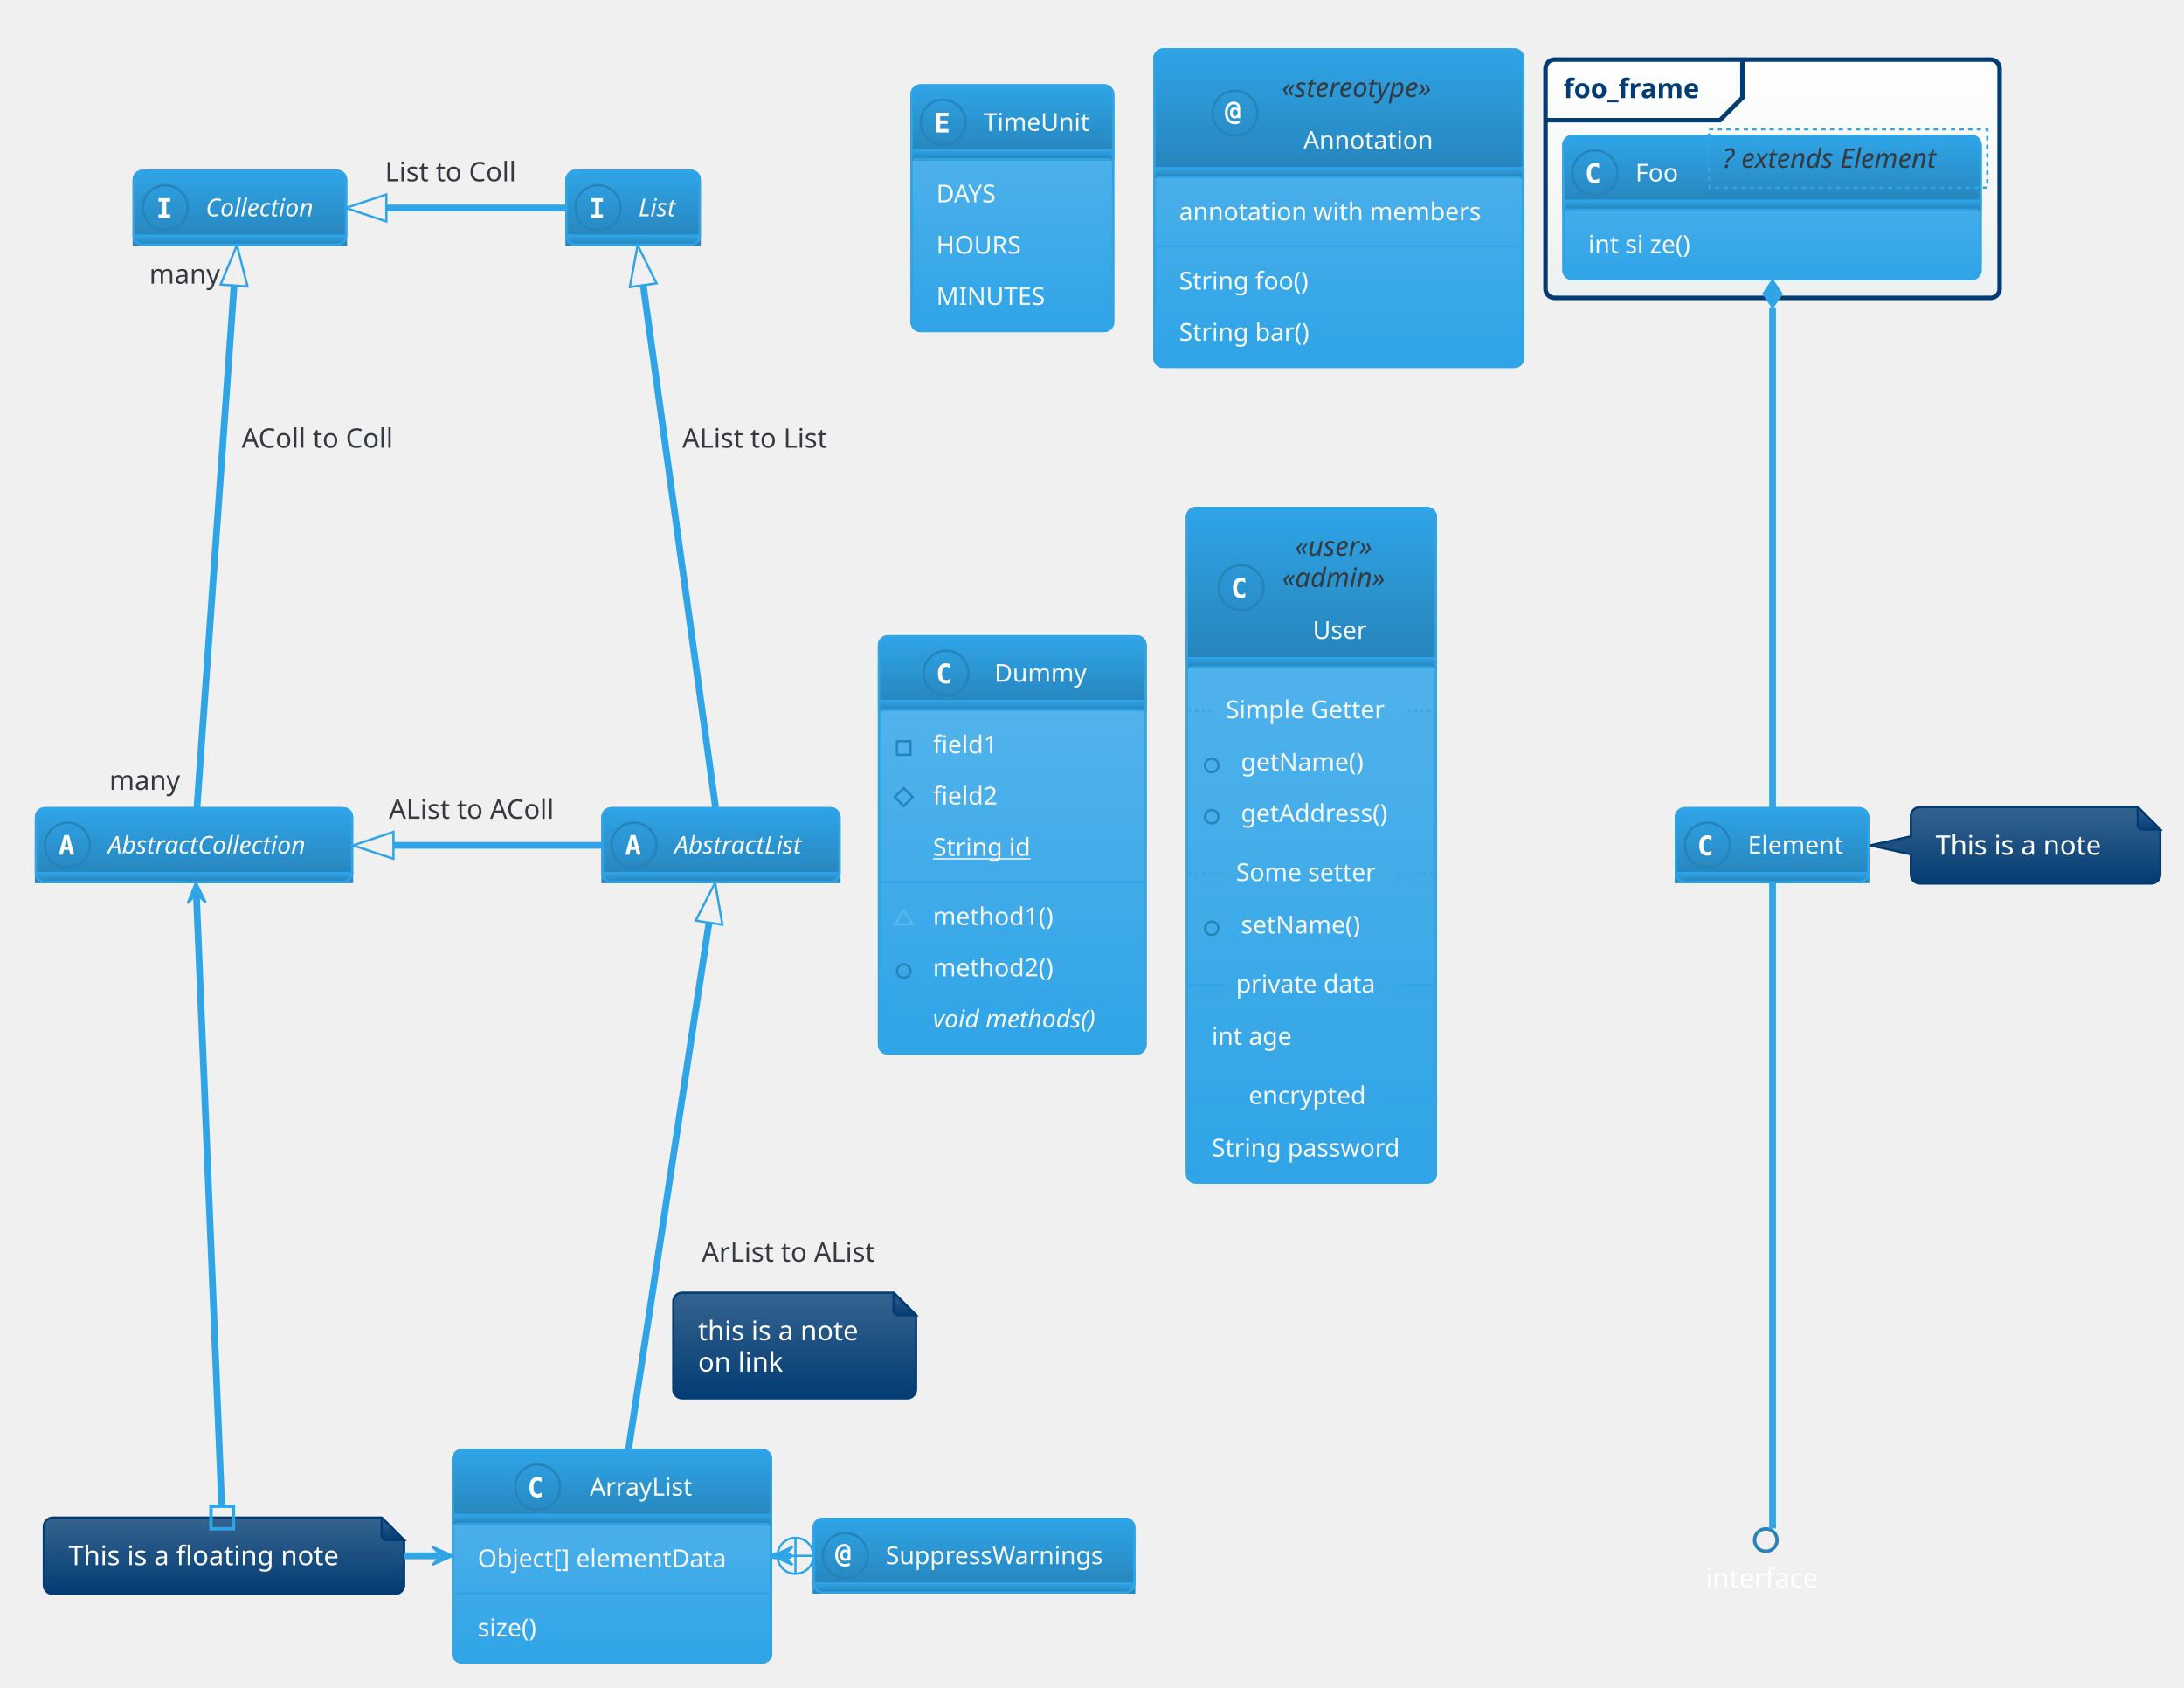
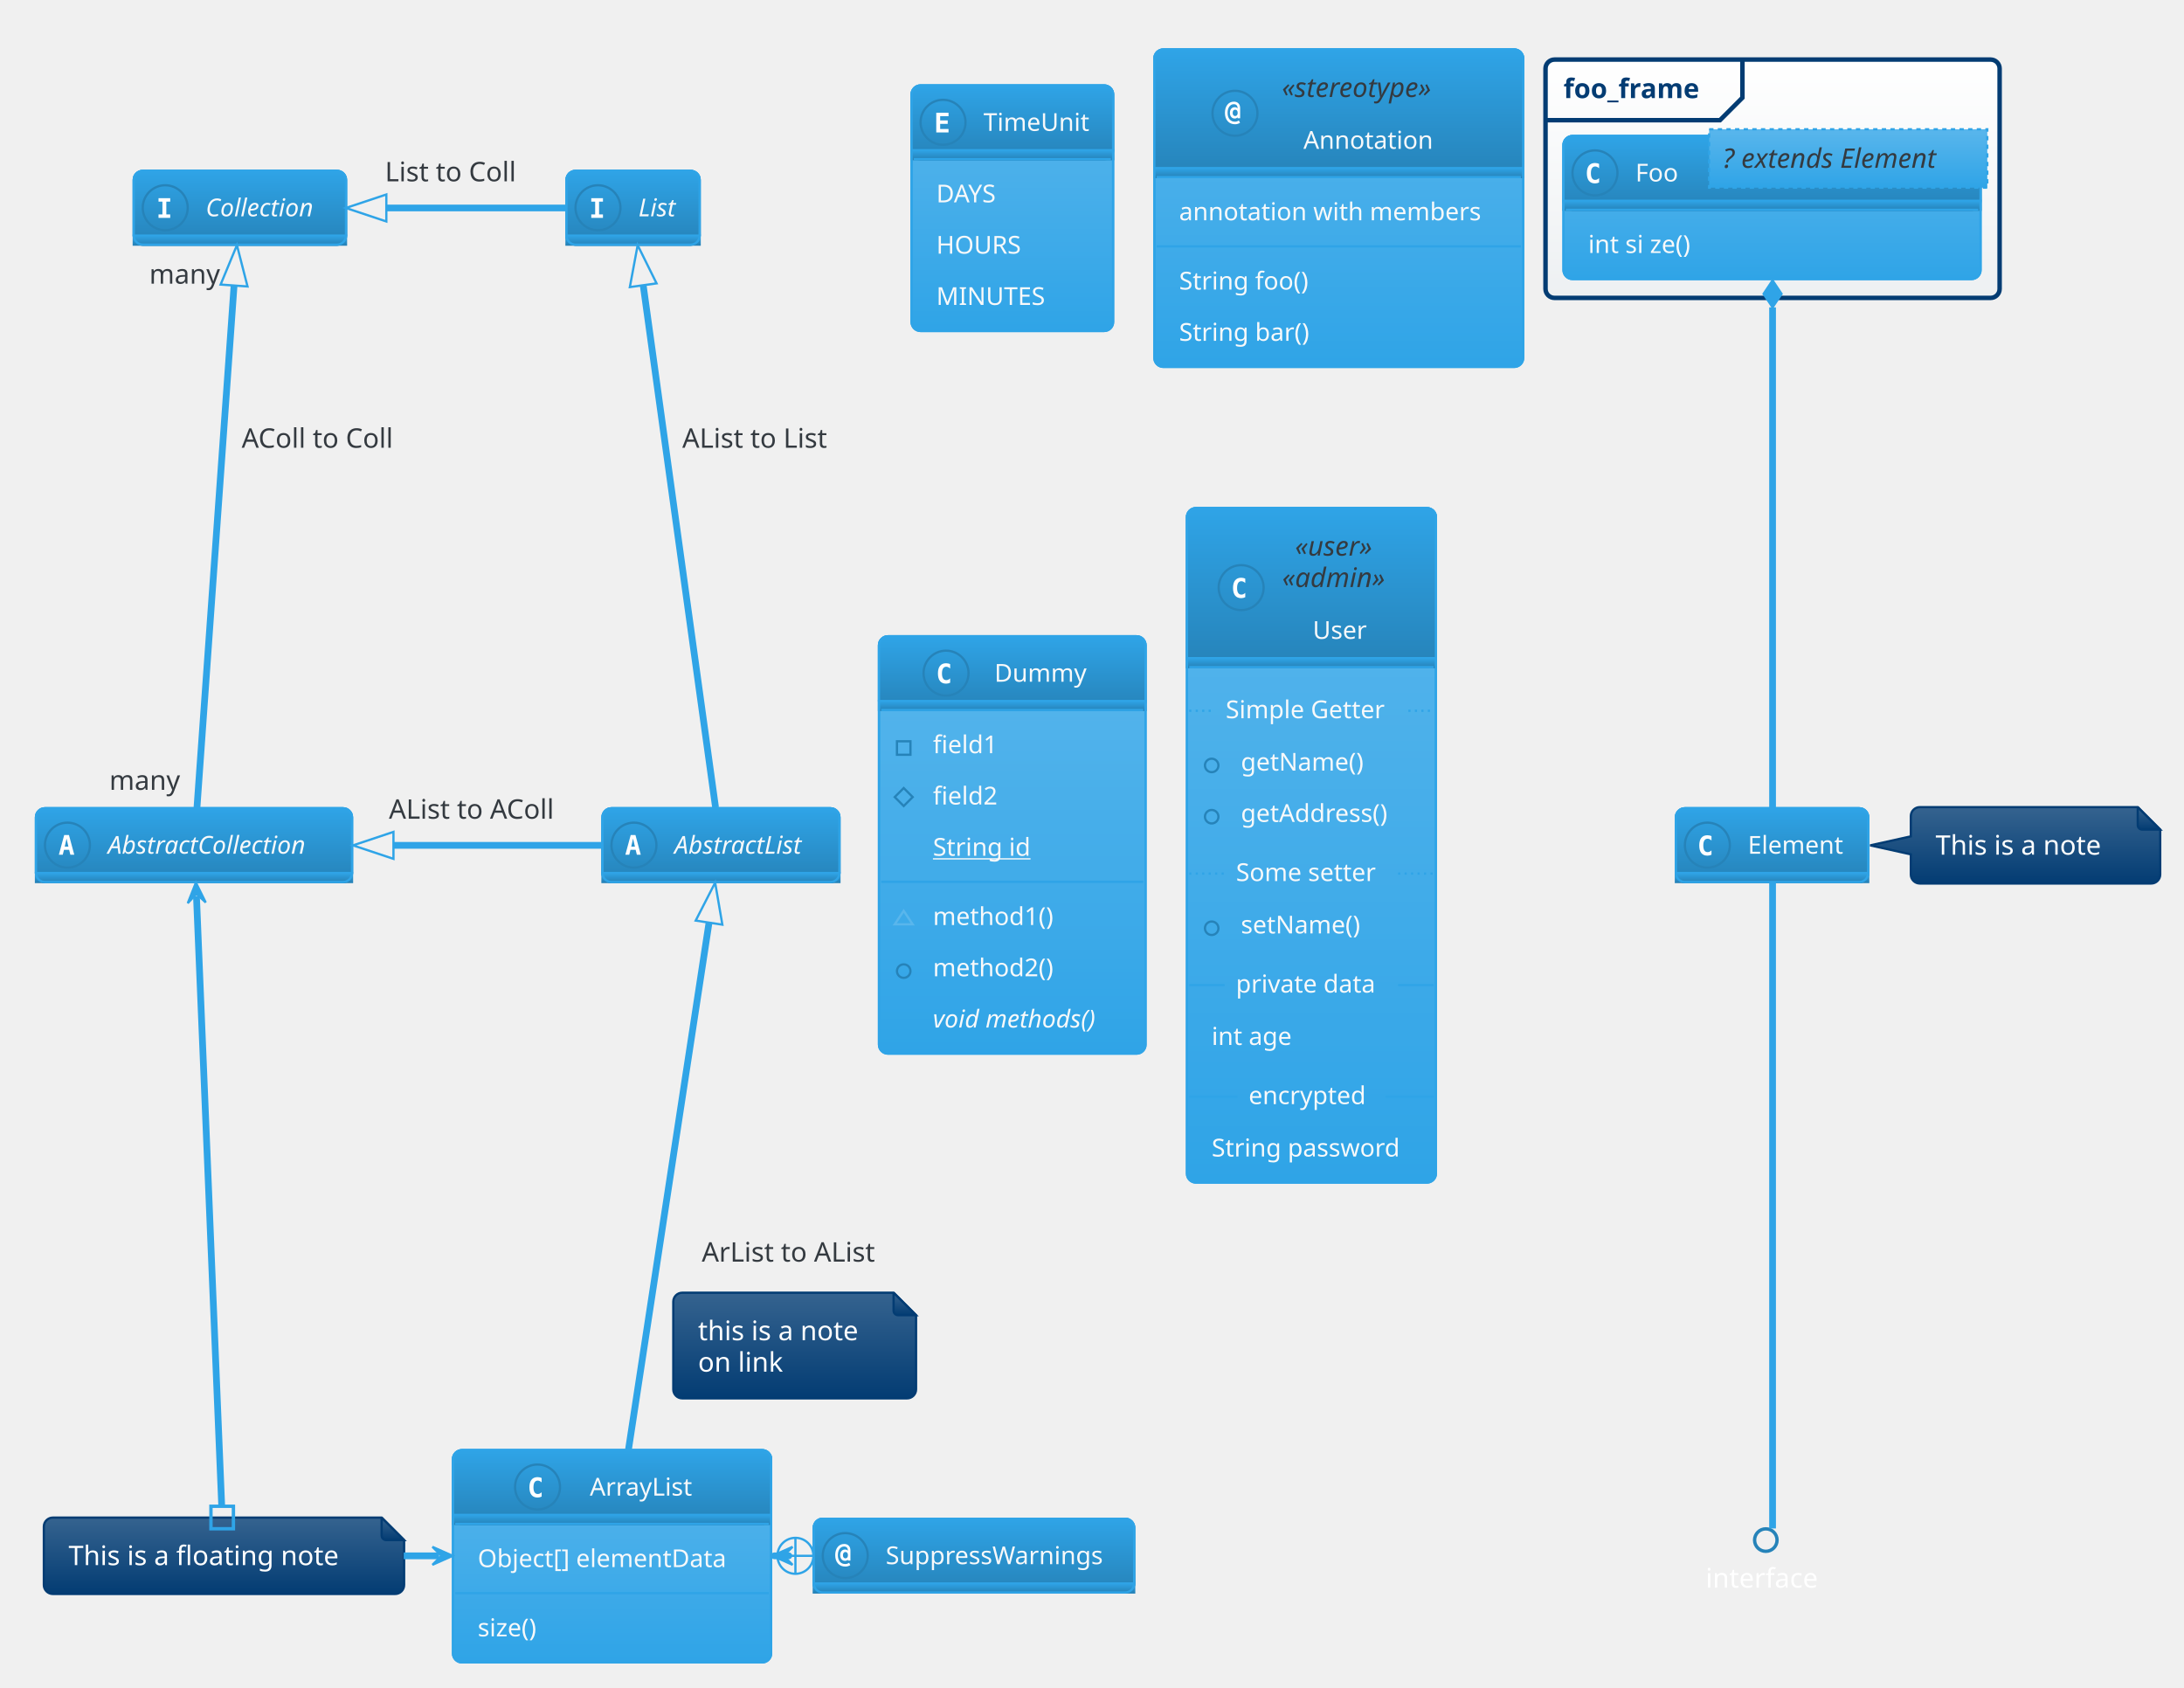
<svg xmlns="http://www.w3.org/2000/svg" contentStyleType="text/css" height="782.292px" preserveAspectRatio="none" style="width:1012px;height:782px;" version="1.1" viewBox="0 0 1012 782" width="1012.5px" zoomAndPan="magnify">
  <defs>
    <linearGradient id="g16p1ypdn84vc40" x1="50%" x2="50%" y1="0%" y2="100%">
      <stop offset="0%" stop-color="#FFFFFF" />
      <stop offset="100%" stop-color="#EDF0F2" />
    </linearGradient>
    <linearGradient id="g16p1ypdn84vc41" x1="50%" x2="50%" y1="0%" y2="100%">
      <stop offset="0%" stop-color="#59B6EC" />
      <stop offset="100%" stop-color="#2FA4E7" />
    </linearGradient>
    <linearGradient id="g16p1ypdn84vc42" x1="50%" x2="50%" y1="0%" y2="100%">
      <stop offset="0%" stop-color="#2FA4E7" />
      <stop offset="100%" stop-color="#2683B9" />
    </linearGradient>
    <linearGradient id="g16p1ypdn84vc43" x1="50%" x2="50%" y1="0%" y2="100%">
      <stop offset="0%" stop-color="#35638F" />
      <stop offset="100%" stop-color="#033C73" />
    </linearGradient>
  </defs>
  <g>
    <g id="cluster_foo_frame">
      <rect fill="url(#g16p1ypdn84vc40)" height="110.417" rx="4.167" ry="4.167" style="stroke:#033C73;stroke-width:2.083;" width="210.417" x="716.146" y="27.604" />
      <path d="M807.383,27.604 L807.383,45.28 L796.967,55.697 L716.146,55.697 " fill="none" style="stroke:#033C73;stroke-width:2.083;" />
      <text fill="#033C73" font-family="Verdana" font-size="12.5" font-weight="bold" lengthAdjust="spacing" textLength="70.404" x="724.479" y="45.457">foo_frame</text>
    </g>
    <g id="elem_AbstractList">
      <rect codeLine="7" fill="url(#g16p1ypdn84vc41)" height="34.172" id="AbstractList" rx="4.167" ry="4.167" style="stroke:#2FA4E7;stroke-width:1.042;" width="109.796" x="279.167" y="374.479" />
      <rect fill="url(#g16p1ypdn84vc42)" height="34.172" rx="4.167" ry="4.167" style="stroke:url(#g16p1ypdn84vc42);stroke-width:1.042;" width="109.796" x="279.167" y="374.479" />
      <rect fill="url(#g16p1ypdn84vc42)" height="4.167" style="stroke:url(#g16p1ypdn84vc42);stroke-width:1.042;" width="109.796" x="279.167" y="404.484" />
      <rect codeLine="7" fill="none" height="34.172" id="AbstractList" rx="4.167" ry="4.167" style="stroke:#2FA4E7;stroke-width:1.042;" width="109.796" x="279.167" y="374.479" />
      <ellipse cx="293.75" cy="391.565" fill="none" rx="10.417" ry="10.417" style="stroke:#2683B9;stroke-width:1.042;" />
      <path d="M293.343,388.521 L292.497,392.248 L294.206,392.248 L293.343,388.521 Z M292.253,386.877 L294.45,386.877 L296.908,395.992 L295.101,395.992 L294.548,393.746 L292.139,393.746 L291.585,395.992 L289.779,395.992 L292.253,386.877 Z " fill="#FFFFFF" />
      <text fill="#F8F9FA" font-family="Verdana" font-size="11.458" font-style="italic" lengthAdjust="spacing" textLength="68.129" x="312.5" y="395.532">AbstractList</text>
    </g>
    <g id="elem_AbstractCollection">
      <rect codeLine="8" fill="url(#g16p1ypdn84vc41)" height="34.172" id="AbstractCollection" rx="4.167" ry="4.167" style="stroke:#2FA4E7;stroke-width:1.042;" width="146.442" x="16.667" y="374.479" />
      <rect fill="url(#g16p1ypdn84vc42)" height="34.172" rx="4.167" ry="4.167" style="stroke:url(#g16p1ypdn84vc42);stroke-width:1.042;" width="146.442" x="16.667" y="374.479" />
      <rect fill="url(#g16p1ypdn84vc42)" height="4.167" style="stroke:url(#g16p1ypdn84vc42);stroke-width:1.042;" width="146.442" x="16.667" y="404.484" />
      <rect codeLine="8" fill="none" height="34.172" id="AbstractCollection" rx="4.167" ry="4.167" style="stroke:#2FA4E7;stroke-width:1.042;" width="146.442" x="16.667" y="374.479" />
      <ellipse cx="31.25" cy="391.565" fill="none" rx="10.417" ry="10.417" style="stroke:#2683B9;stroke-width:1.042;" />
      <path d="M30.843,388.521 L29.997,392.248 L31.706,392.248 L30.843,388.521 Z M29.753,386.877 L31.95,386.877 L34.408,395.992 L32.601,395.992 L32.047,393.746 L29.639,393.746 L29.085,395.992 L27.279,395.992 L29.753,386.877 Z " fill="#FFFFFF" />
      <text fill="#F8F9FA" font-family="Verdana" font-size="11.458" font-style="italic" lengthAdjust="spacing" textLength="104.775" x="50" y="395.532">AbstractCollection</text>
    </g>
    <g id="elem_List">
      <rect codeLine="9" fill="url(#g16p1ypdn84vc41)" height="34.172" id="List" rx="4.167" ry="4.167" style="stroke:#2FA4E7;stroke-width:1.042;" width="61.696" x="262.5" y="79.167" />
      <rect fill="url(#g16p1ypdn84vc42)" height="34.172" rx="4.167" ry="4.167" style="stroke:url(#g16p1ypdn84vc42);stroke-width:1.042;" width="61.696" x="262.5" y="79.167" />
      <rect fill="url(#g16p1ypdn84vc42)" height="4.167" style="stroke:url(#g16p1ypdn84vc42);stroke-width:1.042;" width="61.696" x="262.5" y="109.171" />
      <rect codeLine="9" fill="none" height="34.172" id="List" rx="4.167" ry="4.167" style="stroke:#2FA4E7;stroke-width:1.042;" width="61.696" x="262.5" y="79.167" />
      <ellipse cx="277.083" cy="96.252" fill="none" rx="10.417" ry="10.417" style="stroke:#2683B9;stroke-width:1.042;" />
      <path d="M273.975,93.42 L273.975,91.825 L279.394,91.825 L279.394,93.42 L277.588,93.42 L277.588,99.345 L279.394,99.345 L279.394,100.94 L273.975,100.94 L273.975,99.345 L275.781,99.345 L275.781,93.42 L273.975,93.42 Z " fill="#FFFFFF" />
      <text fill="#F8F9FA" font-family="Verdana" font-size="11.458" font-style="italic" lengthAdjust="spacing" textLength="20.03" x="295.833" y="100.219">List</text>
    </g>
    <g id="elem_Collection">
      <rect codeLine="10" fill="url(#g16p1ypdn84vc41)" height="34.172" id="Collection" rx="4.167" ry="4.167" style="stroke:#2FA4E7;stroke-width:1.042;" width="98.343" x="61.979" y="79.167" />
      <rect fill="url(#g16p1ypdn84vc42)" height="34.172" rx="4.167" ry="4.167" style="stroke:url(#g16p1ypdn84vc42);stroke-width:1.042;" width="98.343" x="61.979" y="79.167" />
      <rect fill="url(#g16p1ypdn84vc42)" height="4.167" style="stroke:url(#g16p1ypdn84vc42);stroke-width:1.042;" width="98.343" x="61.979" y="109.171" />
      <rect codeLine="10" fill="none" height="34.172" id="Collection" rx="4.167" ry="4.167" style="stroke:#2FA4E7;stroke-width:1.042;" width="98.343" x="61.979" y="79.167" />
      <ellipse cx="76.562" cy="96.252" fill="none" rx="10.417" ry="10.417" style="stroke:#2683B9;stroke-width:1.042;" />
      <path d="M73.454,93.42 L73.454,91.825 L78.874,91.825 L78.874,93.42 L77.067,93.42 L77.067,99.345 L78.874,99.345 L78.874,100.94 L73.454,100.94 L73.454,99.345 L75.26,99.345 L75.26,93.42 L73.454,93.42 Z " fill="#FFFFFF" />
      <text fill="#F8F9FA" font-family="Verdana" font-size="11.458" font-style="italic" lengthAdjust="spacing" textLength="56.676" x="95.312" y="100.219">Collection</text>
    </g>
    <g id="elem_ArrayList">
      <rect codeLine="20" fill="url(#g16p1ypdn84vc41)" height="98.348" id="ArrayList" rx="4.167" ry="4.167" style="stroke:#2FA4E7;stroke-width:1.042;" width="147.425" x="209.896" y="671.875" />
      <rect fill="url(#g16p1ypdn84vc42)" height="34.172" rx="4.167" ry="4.167" style="stroke:url(#g16p1ypdn84vc42);stroke-width:1.042;" width="147.425" x="209.896" y="671.875" />
      <rect fill="url(#g16p1ypdn84vc42)" height="4.167" style="stroke:url(#g16p1ypdn84vc42);stroke-width:1.042;" width="147.425" x="209.896" y="701.88" />
      <rect codeLine="20" fill="none" height="98.348" id="ArrayList" rx="4.167" ry="4.167" style="stroke:#2FA4E7;stroke-width:1.042;" width="147.425" x="209.896" y="671.875" />
      <ellipse cx="249.079" cy="688.961" fill="none" rx="10.417" ry="10.417" style="stroke:#2683B9;stroke-width:1.042;" />
      <path d="M250.983,693.388 Q250.56,693.599 250.088,693.713 Q249.616,693.827 249.112,693.827 Q247.256,693.827 246.279,692.623 Q245.319,691.402 245.319,689.107 Q245.319,686.796 246.279,685.592 Q247.256,684.371 249.112,684.371 Q249.616,684.371 250.088,684.485 Q250.576,684.582 250.983,684.81 L250.983,686.812 Q250.528,686.389 250.088,686.194 Q249.649,685.982 249.193,685.982 Q248.2,685.982 247.696,686.78 Q247.191,687.561 247.191,689.107 Q247.191,690.637 247.696,691.418 Q248.2,692.2 249.193,692.2 Q249.649,692.2 250.088,692.004 Q250.528,691.809 250.983,691.386 L250.983,693.388 Z " fill="#FFFFFF" />
      <text fill="#F8F9FA" font-family="Verdana" font-size="11.458" lengthAdjust="spacing" textLength="51.093" x="273.296" y="692.928">ArrayList</text>
      <line style="stroke:#2FA4E7;stroke-width:1.042;" x1="210.938" x2="356.279" y1="706.047" y2="706.047" />
      <text fill="#F8F9FA" font-family="Verdana" font-size="11.458" lengthAdjust="spacing" textLength="124.509" x="221.354" y="726.057">Object[] elementData</text>
      <line style="stroke:#2FA4E7;stroke-width:1.042;" x1="210.938" x2="356.279" y1="738.135" y2="738.135" />
      <text fill="#F8F9FA" font-family="Verdana" font-size="11.458" lengthAdjust="spacing" textLength="31.158" x="221.354" y="758.146">size()</text>
    </g>
    <g id="elem_TimeUnit">
      <rect codeLine="25" fill="url(#g16p1ypdn84vc41)" height="113.769" id="TimeUnit" rx="4.167" ry="4.167" style="stroke:#2FA4E7;stroke-width:1.042;" width="93.386" x="422.396" y="39.583" />
      <rect fill="url(#g16p1ypdn84vc42)" height="34.172" rx="4.167" ry="4.167" style="stroke:url(#g16p1ypdn84vc42);stroke-width:1.042;" width="93.386" x="422.396" y="39.583" />
      <rect fill="url(#g16p1ypdn84vc42)" height="4.167" style="stroke:url(#g16p1ypdn84vc42);stroke-width:1.042;" width="93.386" x="422.396" y="69.588" />
      <rect codeLine="25" fill="none" height="113.769" id="TimeUnit" rx="4.167" ry="4.167" style="stroke:#2FA4E7;stroke-width:1.042;" width="93.386" x="422.396" y="39.583" />
      <ellipse cx="436.979" cy="56.669" fill="none" rx="10.417" ry="10.417" style="stroke:#2683B9;stroke-width:1.042;" />
      <path d="M439.518,61.357 L433.838,61.357 L433.838,52.242 L439.518,52.242 L439.518,53.837 L435.644,53.837 L435.644,55.79 L439.144,55.79 L439.144,57.385 L435.644,57.385 L435.644,59.762 L439.518,59.762 L439.518,61.357 Z " fill="#FFFFFF" />
      <text fill="#F8F9FA" font-family="Verdana" font-size="11.458" lengthAdjust="spacing" textLength="51.719" x="455.729" y="60.636">TimeUnit</text>
      <line style="stroke:#2FA4E7;stroke-width:1.042;" x1="423.438" x2="514.74" y1="73.755" y2="73.755" />
      <text fill="#F8F9FA" font-family="Verdana" font-size="11.458" lengthAdjust="spacing" textLength="30.934" x="433.854" y="93.766">DAYS</text>
      <text fill="#F8F9FA" font-family="Verdana" font-size="11.458" lengthAdjust="spacing" textLength="41.257" x="433.854" y="117.521">HOURS</text>
      <text fill="#F8F9FA" font-family="Verdana" font-size="11.458" lengthAdjust="spacing" textLength="51.736" x="433.854" y="141.275">MINUTES</text>
    </g>
    <g id="elem_SuppressWarnings">
      <rect codeLine="31" fill="url(#g16p1ypdn84vc41)" height="34.172" id="SuppressWarnings" rx="4.167" ry="4.167" style="stroke:#2FA4E7;stroke-width:1.042;" width="148.462" x="377.083" y="703.646" />
      <rect fill="url(#g16p1ypdn84vc42)" height="34.172" rx="4.167" ry="4.167" style="stroke:url(#g16p1ypdn84vc42);stroke-width:1.042;" width="148.462" x="377.083" y="703.646" />
      <rect fill="url(#g16p1ypdn84vc42)" height="4.167" style="stroke:url(#g16p1ypdn84vc42);stroke-width:1.042;" width="148.462" x="377.083" y="733.651" />
      <rect codeLine="31" fill="none" height="34.172" id="SuppressWarnings" rx="4.167" ry="4.167" style="stroke:#2FA4E7;stroke-width:1.042;" width="148.462" x="377.083" y="703.646" />
      <ellipse cx="391.667" cy="720.732" fill="none" rx="10.417" ry="10.417" style="stroke:#2683B9;stroke-width:1.042;" />
      <path d="M392.92,720.536 Q392.92,719.836 392.611,719.446 Q392.301,719.055 391.748,719.055 Q391.211,719.055 390.902,719.446 Q390.592,719.836 390.592,720.536 Q390.592,721.22 390.902,721.611 Q391.211,722.001 391.748,722.001 Q392.301,722.001 392.611,721.611 Q392.92,721.22 392.92,720.536 Z M394.059,723.027 L392.855,723.027 L392.855,722.538 Q392.627,722.847 392.301,723.01 Q391.992,723.157 391.553,723.157 Q390.56,723.157 389.941,722.441 Q389.323,721.708 389.323,720.536 Q389.323,719.348 389.925,718.632 Q390.544,717.916 391.553,717.916 Q391.992,717.916 392.318,718.062 Q392.643,718.209 392.855,718.502 L392.855,718.258 Q392.855,717.428 392.399,716.972 Q391.943,716.516 391.113,716.516 Q389.844,716.516 389.03,717.639 Q388.232,718.746 388.232,720.536 Q388.232,722.408 389.16,723.531 Q390.088,724.638 391.634,724.638 Q392.122,724.638 392.578,724.491 Q393.034,724.345 393.457,724.052 L394.01,725.126 Q393.522,725.468 392.936,725.631 Q392.35,725.81 391.699,725.81 Q389.551,725.81 388.281,724.377 Q387.012,722.961 387.012,720.536 Q387.012,718.176 388.151,716.76 Q389.307,715.344 391.178,715.344 Q392.513,715.344 393.278,716.142 Q394.059,716.939 394.059,718.339 L394.059,723.027 Z " fill="#FFFFFF" />
      <text fill="#F8F9FA" font-family="Verdana" font-size="11.458" lengthAdjust="spacing" textLength="106.795" x="410.417" y="724.698">SuppressWarnings</text>
    </g>
    <g id="elem_Annotation">
      <rect codeLine="33" fill="url(#g16p1ypdn84vc41)" height="147.07" id="Annotation" rx="4.167" ry="4.167" style="stroke:#2FA4E7;stroke-width:1.042;" width="170.907" x="534.896" y="22.917" />
      <rect fill="url(#g16p1ypdn84vc42)" height="59.139" rx="4.167" ry="4.167" style="stroke:url(#g16p1ypdn84vc42);stroke-width:1.042;" width="170.907" x="534.896" y="22.917" />
      <rect fill="url(#g16p1ypdn84vc42)" height="4.167" style="stroke:url(#g16p1ypdn84vc42);stroke-width:1.042;" width="170.907" x="534.896" y="77.889" />
      <rect codeLine="33" fill="none" height="147.07" id="Annotation" rx="4.167" ry="4.167" style="stroke:#2FA4E7;stroke-width:1.042;" width="170.907" x="534.896" y="22.917" />
      <ellipse cx="572.252" cy="52.486" fill="none" rx="10.417" ry="10.417" style="stroke:#2683B9;stroke-width:1.042;" />
      <path d="M573.505,52.291 Q573.505,51.591 573.196,51.2 Q572.887,50.81 572.334,50.81 Q571.797,50.81 571.487,51.2 Q571.178,51.591 571.178,52.291 Q571.178,52.974 571.487,53.365 Q571.797,53.756 572.334,53.756 Q572.887,53.756 573.196,53.365 Q573.505,52.974 573.505,52.291 Z M574.645,54.781 L573.44,54.781 L573.44,54.293 Q573.212,54.602 572.887,54.765 Q572.578,54.911 572.138,54.911 Q571.145,54.911 570.527,54.195 Q569.909,53.463 569.909,52.291 Q569.909,51.103 570.511,50.387 Q571.129,49.67 572.138,49.67 Q572.578,49.67 572.903,49.817 Q573.229,49.963 573.44,50.256 L573.44,50.012 Q573.44,49.182 572.985,48.726 Q572.529,48.271 571.699,48.271 Q570.429,48.271 569.615,49.394 Q568.818,50.501 568.818,52.291 Q568.818,54.163 569.746,55.286 Q570.673,56.392 572.22,56.392 Q572.708,56.392 573.164,56.246 Q573.619,56.099 574.043,55.806 L574.596,56.881 Q574.108,57.222 573.522,57.385 Q572.936,57.564 572.285,57.564 Q570.136,57.564 568.867,56.132 Q567.597,54.716 567.597,52.291 Q567.597,49.931 568.737,48.515 Q569.892,47.099 571.764,47.099 Q573.099,47.099 573.864,47.896 Q574.645,48.694 574.645,50.094 L574.645,54.781 Z " fill="#FFFFFF" />
      <text fill="#343A40" font-family="Verdana" font-size="12.5" font-style="italic" lengthAdjust="spacing" textLength="82.8" x="593.98" y="44.936">«stereotype»</text>
      <text fill="#F8F9FA" font-family="Verdana" font-size="11.458" lengthAdjust="spacing" textLength="62.836" x="603.962" y="68.937">Annotation</text>
      <line style="stroke:#2FA4E7;stroke-width:1.042;" x1="535.938" x2="704.761" y1="82.056" y2="82.056" />
      <text fill="#F8F9FA" font-family="Verdana" font-size="11.458" lengthAdjust="spacing" textLength="147.99" x="546.354" y="102.067">annotation with members</text>
      <line style="stroke:#2FA4E7;stroke-width:1.042;" x1="535.938" x2="704.761" y1="114.144" y2="114.144" />
      <text fill="#F8F9FA" font-family="Verdana" font-size="11.458" lengthAdjust="spacing" textLength="64.834" x="546.354" y="134.155">String foo()</text>
      <text fill="#F8F9FA" font-family="Verdana" font-size="11.458" lengthAdjust="spacing" textLength="65.785" x="546.354" y="157.91">String bar()</text>
    </g>
    <g id="elem_Dummy">
      <rect codeLine="39" fill="url(#g16p1ypdn84vc41)" height="193.368" id="Dummy" rx="4.167" ry="4.167" style="stroke:#2FA4E7;stroke-width:1.042;" width="123.509" x="407.292" y="294.792" />
      <rect fill="url(#g16p1ypdn84vc42)" height="34.172" rx="4.167" ry="4.167" style="stroke:url(#g16p1ypdn84vc42);stroke-width:1.042;" width="123.509" x="407.292" y="294.792" />
      <rect fill="url(#g16p1ypdn84vc42)" height="4.167" style="stroke:url(#g16p1ypdn84vc42);stroke-width:1.042;" width="123.509" x="407.292" y="324.796" />
      <rect codeLine="39" fill="none" height="193.368" id="Dummy" rx="4.167" ry="4.167" style="stroke:#2FA4E7;stroke-width:1.042;" width="123.509" x="407.292" y="294.792" />
      <ellipse cx="438.369" cy="311.877" fill="none" rx="10.417" ry="10.417" style="stroke:#2683B9;stroke-width:1.042;" />
      <path d="M440.273,316.305 Q439.85,316.516 439.378,316.63 Q438.906,316.744 438.401,316.744 Q436.546,316.744 435.569,315.54 Q434.609,314.319 434.609,312.024 Q434.609,309.713 435.569,308.508 Q436.546,307.288 438.401,307.288 Q438.906,307.288 439.378,307.401 Q439.866,307.499 440.273,307.727 L440.273,309.729 Q439.817,309.306 439.378,309.111 Q438.938,308.899 438.483,308.899 Q437.49,308.899 436.985,309.697 Q436.481,310.478 436.481,312.024 Q436.481,313.554 436.985,314.335 Q437.49,315.116 438.483,315.116 Q438.938,315.116 439.378,314.921 Q439.817,314.726 440.273,314.303 L440.273,316.305 Z " fill="#FFFFFF" />
      <text fill="#F8F9FA" font-family="Verdana" font-size="11.458" lengthAdjust="spacing" textLength="45.19" x="460.784" y="315.844">Dummy</text>
      <line style="stroke:#2FA4E7;stroke-width:1.042;" x1="408.333" x2="529.759" y1="328.963" y2="328.963" />
      <rect fill="none" height="6.25" style="stroke:#2683B9;stroke-width:1.042;" width="6.25" x="415.625" y="343.445" />
      <text fill="#F8F9FA" font-family="Verdana" font-size="11.458" lengthAdjust="spacing" textLength="32.014" x="432.292" y="348.974">field1</text>
      <polygon fill="none" points="418.75,365.116,422.917,369.283,418.75,373.45,414.583,369.283" style="stroke:#2683B9;stroke-width:1.042;" />
      <text fill="#F8F9FA" font-family="Verdana" font-size="11.458" lengthAdjust="spacing" textLength="32.014" x="432.292" y="372.729">field2</text>
      <text fill="#F8F9FA" font-family="Verdana" font-size="11.458" lengthAdjust="spacing" text-decoration="underline" textLength="48.295" x="432.292" y="396.484">String id</text>
      <line style="stroke:#2FA4E7;stroke-width:1.042;" x1="408.333" x2="529.759" y1="408.561" y2="408.561" />
      <polygon fill="none" points="418.75,422.001,414.583,428.251,422.917,428.251" style="stroke:#59B6EC;stroke-width:1.042;" />
      <text fill="#F8F9FA" font-family="Verdana" font-size="11.458" lengthAdjust="spacing" textLength="60.481" x="432.292" y="428.572">method1()</text>
      <ellipse cx="418.75" cy="449.923" fill="none" rx="3.125" ry="3.125" style="stroke:#2683B9;stroke-width:1.042;" />
      <text fill="#F8F9FA" font-family="Verdana" font-size="11.458" lengthAdjust="spacing" textLength="60.481" x="432.292" y="452.327">method2()</text>
      <text fill="#F8F9FA" font-family="Verdana" font-size="11.458" font-style="italic" lengthAdjust="spacing" textLength="87.051" x="432.292" y="476.082">void methods()</text>
    </g>
    <g id="elem_N1">
      <path d="M20.312,707.292 L20.312,734.342 A4.167,4.167 0 0 0 24.479,738.509 L183.093,738.509 A4.167,4.167 0 0 0 187.26,734.342 L187.26,713.542 L176.843,703.125 L24.479,703.125 A4.167,4.167 0 0 0 20.312,707.292 " fill="url(#g16p1ypdn84vc43)" style="stroke:#033C73;stroke-width:1.042;" />
      <path d="M176.843,703.125 L176.843,711.458 A2.083,2.083 0 0 0 178.927,713.542 L187.26,713.542 L176.843,703.125 " fill="url(#g16p1ypdn84vc43)" style="stroke:#033C73;stroke-width:1.042;" />
      <text fill="#FFFFFF" font-family="Verdana" font-size="12.5" lengthAdjust="spacing" textLength="134.656" x="31.771" y="725.144">This is a floating note</text>
    </g>
    <g id="elem_Element">
      <rect fill="url(#g16p1ypdn84vc41)" height="34.172" id="Element" rx="4.167" ry="4.167" style="stroke:#2FA4E7;stroke-width:1.042;" width="89.106" x="776.562" y="374.479" />
      <rect fill="url(#g16p1ypdn84vc42)" height="34.172" rx="4.167" ry="4.167" style="stroke:url(#g16p1ypdn84vc42);stroke-width:1.042;" width="89.106" x="776.562" y="374.479" />
      <rect fill="url(#g16p1ypdn84vc42)" height="4.167" style="stroke:url(#g16p1ypdn84vc42);stroke-width:1.042;" width="89.106" x="776.562" y="404.484" />
      <rect fill="none" height="34.172" id="Element" rx="4.167" ry="4.167" style="stroke:#2FA4E7;stroke-width:1.042;" width="89.106" x="776.562" y="374.479" />
      <ellipse cx="791.146" cy="391.565" fill="none" rx="10.417" ry="10.417" style="stroke:#2683B9;stroke-width:1.042;" />
      <path d="M793.05,395.992 Q792.627,396.204 792.155,396.317 Q791.683,396.432 791.178,396.432 Q789.323,396.432 788.346,395.227 Q787.386,394.006 787.386,391.711 Q787.386,389.4 788.346,388.196 Q789.323,386.975 791.178,386.975 Q791.683,386.975 792.155,387.089 Q792.643,387.187 793.05,387.415 L793.05,389.416 Q792.594,388.993 792.155,388.798 Q791.716,388.586 791.26,388.586 Q790.267,388.586 789.762,389.384 Q789.258,390.165 789.258,391.711 Q789.258,393.241 789.762,394.023 Q790.267,394.804 791.26,394.804 Q791.716,394.804 792.155,394.609 Q792.594,394.413 793.05,393.99 L793.05,395.992 Z " fill="#FFFFFF" />
      <text fill="#F8F9FA" font-family="Verdana" font-size="11.458" lengthAdjust="spacing" textLength="47.439" x="809.896" y="395.532">Element</text>
    </g>
    <g id="elem_Elementlol26">
      <ellipse cx="818.229" cy="713.542" fill="none" rx="5.208" ry="5.208" style="stroke:#2683B9;stroke-width:1.562;" />
    </g>
    <text fill="#FFFFFF" font-family="Verdana" font-size="12.5" lengthAdjust="spacing" textLength="55.749" x="790.354" y="735.561">interface</text>
    <g id="elem_GMN31">
      <path d="M885.417,378.125 L885.417,387.5 L866.581,391.667 L885.417,395.833 L885.417,405.176 A4.167,4.167 0 0 0 889.583,409.342 L996.812,409.342 A4.167,4.167 0 0 0 1000.979,405.176 L1000.979,384.375 L990.562,373.958 L889.583,373.958 A4.167,4.167 0 0 0 885.417,378.125 " fill="url(#g16p1ypdn84vc43)" style="stroke:#033C73;stroke-width:1.042;" />
      <path d="M990.562,373.958 L990.562,382.292 A2.083,2.083 0 0 0 992.645,384.375 L1000.979,384.375 L990.562,373.958 " fill="url(#g16p1ypdn84vc43)" style="stroke:#033C73;stroke-width:1.042;" />
      <text fill="#FFFFFF" font-family="Verdana" font-size="12.5" lengthAdjust="spacing" textLength="83.27" x="896.875" y="395.978">This is a note</text>
    </g>
    <g id="elem_User">
      <rect codeLine="69" fill="url(#g16p1ypdn84vc41)" height="312.484" id="User" rx="4.167" ry="4.167" style="stroke:#2FA4E7;stroke-width:1.042;" width="115.355" x="550" y="235.417" />
      <rect fill="url(#g16p1ypdn84vc42)" height="73.69" rx="4.167" ry="4.167" style="stroke:url(#g16p1ypdn84vc42);stroke-width:1.042;" width="115.355" x="550" y="235.417" />
      <rect fill="url(#g16p1ypdn84vc42)" height="4.167" style="stroke:url(#g16p1ypdn84vc42);stroke-width:1.042;" width="115.355" x="550" y="304.94" />
      <rect codeLine="69" fill="none" height="312.484" id="User" rx="4.167" ry="4.167" style="stroke:#2FA4E7;stroke-width:1.042;" width="115.355" x="550" y="235.417" />
      <ellipse cx="575.111" cy="272.262" fill="none" rx="10.417" ry="10.417" style="stroke:#2683B9;stroke-width:1.042;" />
      <path d="M577.015,276.689 Q576.592,276.9 576.12,277.014 Q575.648,277.128 575.143,277.128 Q573.288,277.128 572.311,275.924 Q571.351,274.703 571.351,272.408 Q571.351,270.097 572.311,268.892 Q573.288,267.672 575.143,267.672 Q575.648,267.672 576.12,267.786 Q576.608,267.883 577.015,268.111 L577.015,270.113 Q576.559,269.69 576.12,269.495 Q575.68,269.283 575.225,269.283 Q574.232,269.283 573.727,270.081 Q573.222,270.862 573.222,272.408 Q573.222,273.938 573.727,274.719 Q574.232,275.5 575.225,275.5 Q575.68,275.5 576.12,275.305 Q576.559,275.11 577.015,274.687 L577.015,276.689 Z " fill="#FFFFFF" />
      <text fill="#343A40" font-family="Verdana" font-size="12.5" font-style="italic" lengthAdjust="spacing" textLength="42.56" x="600.067" y="257.436">«user»</text>
      <text fill="#343A40" font-family="Verdana" font-size="12.5" font-style="italic" lengthAdjust="spacing" textLength="54.462" x="594.117" y="271.987">«admin»</text>
      <text fill="#F8F9FA" font-family="Verdana" font-size="11.458" lengthAdjust="spacing" textLength="26.117" x="608.289" y="295.987">User</text>
      <line style="stroke:#2FA4E7;stroke-width:1.042;" x1="551.042" x2="664.314" y1="309.106" y2="309.106" />
      <ellipse cx="561.458" cy="354.635" fill="none" rx="3.125" ry="3.125" style="stroke:#2683B9;stroke-width:1.042;" />
      <text fill="#F8F9FA" font-family="Verdana" font-size="11.458" lengthAdjust="spacing" textLength="61.561" x="575" y="357.039">getName()</text>
      <ellipse cx="561.458" cy="378.389" fill="none" rx="3.125" ry="3.125" style="stroke:#2683B9;stroke-width:1.042;" />
      <text fill="#F8F9FA" font-family="Verdana" font-size="11.458" lengthAdjust="spacing" textLength="73.841" x="575" y="380.794">getAddress()</text>
      <line style="stroke:#2FA4E7;stroke-width:1.042;stroke-dasharray:1.0,2.0;" x1="551.042" x2="562.749" y1="329.317" y2="329.317" />
      <text fill="#F8F9FA" font-family="Verdana" font-size="11.458" lengthAdjust="spacing" textLength="79.442" x="567.957" y="332.763">Simple Getter</text>
      <line style="stroke:#2FA4E7;stroke-width:1.042;stroke-dasharray:1.0,2.0;" x1="652.607" x2="664.314" y1="329.317" y2="329.317" />
      <ellipse cx="561.458" cy="430.066" fill="none" rx="3.125" ry="3.125" style="stroke:#2683B9;stroke-width:1.042;" />
      <text fill="#F8F9FA" font-family="Verdana" font-size="11.458" lengthAdjust="spacing" textLength="60.257" x="575" y="432.47">setName()</text>
      <line style="stroke:#2FA4E7;stroke-width:1.042;stroke-dasharray:1.0,2.0;" x1="551.042" x2="567.518" y1="404.748" y2="404.748" />
      <text fill="#F8F9FA" font-family="Verdana" font-size="11.458" lengthAdjust="spacing" textLength="69.903" x="572.726" y="408.195">Some setter</text>
      <line style="stroke:#2FA4E7;stroke-width:1.042;stroke-dasharray:1.0,2.0;" x1="647.837" x2="664.314" y1="404.748" y2="404.748" />
      <text fill="#F8F9FA" font-family="Verdana" font-size="11.458" lengthAdjust="spacing" textLength="39.925" x="561.458" y="484.147">int age</text>
      <line style="stroke:#2FA4E7;stroke-width:1.042;" x1="551.042" x2="567.487" y1="456.425" y2="456.425" />
      <text fill="#F8F9FA" font-family="Verdana" font-size="11.458" lengthAdjust="spacing" textLength="69.964" x="572.696" y="459.871">private data</text>
      <line style="stroke:#2FA4E7;stroke-width:1.042;" x1="647.868" x2="664.314" y1="456.425" y2="456.425" />
      <text fill="#F8F9FA" font-family="Verdana" font-size="11.458" lengthAdjust="spacing" textLength="92.439" x="561.458" y="535.823">String password</text>
      <line style="stroke:#2FA4E7;stroke-width:1.042;" x1="551.042" x2="573.373" y1="508.101" y2="508.101" />
      <text fill="#F8F9FA" font-family="Verdana" font-size="11.458" lengthAdjust="spacing" textLength="58.192" x="578.582" y="511.547">encrypted</text>
      <line style="stroke:#2FA4E7;stroke-width:1.042;" x1="641.982" x2="664.314" y1="508.101" y2="508.101" />
    </g>
    <g id="elem_Foo">
      <rect codeLine="54" fill="url(#g16p1ypdn84vc41)" height="66.26" id="Foo" rx="4.167" ry="4.167" style="stroke:#2FA4E7;stroke-width:1.042;" width="193.243" x="724.479" y="63.021" />
      <rect fill="url(#g16p1ypdn84vc42)" height="34.172" rx="4.167" ry="4.167" style="stroke:url(#g16p1ypdn84vc42);stroke-width:1.042;" width="193.243" x="724.479" y="63.021" />
      <rect fill="url(#g16p1ypdn84vc42)" height="4.167" style="stroke:url(#g16p1ypdn84vc42);stroke-width:1.042;" width="193.243" x="724.479" y="93.026" />
      <rect codeLine="54" fill="none" height="66.26" id="Foo" rx="4.167" ry="4.167" style="stroke:#2FA4E7;stroke-width:1.042;" width="193.243" x="724.479" y="63.021" />
      <ellipse cx="739.062" cy="80.107" fill="none" rx="10.417" ry="10.417" style="stroke:#2683B9;stroke-width:1.042;" />
      <path d="M740.967,84.534 Q740.544,84.745 740.072,84.859 Q739.6,84.973 739.095,84.973 Q737.24,84.973 736.263,83.769 Q735.303,82.548 735.303,80.253 Q735.303,77.942 736.263,76.737 Q737.24,75.517 739.095,75.517 Q739.6,75.517 740.072,75.631 Q740.56,75.728 740.967,75.956 L740.967,77.958 Q740.511,77.535 740.072,77.34 Q739.632,77.128 739.176,77.128 Q738.184,77.128 737.679,77.926 Q737.174,78.707 737.174,80.253 Q737.174,81.783 737.679,82.564 Q738.184,83.346 739.176,83.346 Q739.632,83.346 740.072,83.15 Q740.511,82.955 740.967,82.532 L740.967,84.534 Z " fill="#FFFFFF" />
      <text fill="#F8F9FA" font-family="Verdana" font-size="11.458" lengthAdjust="spacing" textLength="20.612" x="757.812" y="84.073">Foo</text>
-       <rect fill="none" height="27.051" style="stroke:#2FA4E7;stroke-width:1.042;stroke-dasharray:2.0,2.0;" width="128.882" x="791.966" y="59.896" />
+       <rect fill="url(#g16p1ypdn84vc41)" height="27.051" style="stroke:#2FA4E7;stroke-width:1.042;stroke-dasharray:2.0,2.0;" width="128.882" x="791.966" y="59.896" />
      <text fill="#343A40" font-family="Verdana" font-size="12.5" font-style="italic" lengthAdjust="spacing" textLength="116.382" x="798.216" y="77.749">? extends Element</text>
      <line style="stroke:#2FA4E7;stroke-width:1.042;" x1="725.521" x2="916.681" y1="97.192" y2="97.192" />
      <text fill="#F8F9FA" font-family="Verdana" font-size="11.458" lengthAdjust="spacing" textLength="53.381" x="735.938" y="117.203">int si ze()</text>
    </g>
    <polygon fill="none" points="295.471,113.579,291.853,133.009,304.235,131.294,295.471,113.579" style="stroke:#2FA4E7;stroke-width:1.042;" />
    <path d="M298.044,132.151 C305.13,183.298 324.423,322.553 331.569,374.131 " fill="none" style="stroke:#2FA4E7;stroke-width:3.125;" />
    <text fill="#343A40" font-family="Verdana" font-size="12.5" lengthAdjust="spacing" textLength="72.748" x="316.146" y="207.436">AList to List</text>
    <polygon fill="none" points="109.788,113.579,102.225,131.839,114.693,132.725,109.788,113.579" style="stroke:#2FA4E7;stroke-width:1.042;" />
    <path d="M108.459,132.282 C104.825,183.429 94.941,322.553 91.276,374.131 " fill="none" style="stroke:#2FA4E7;stroke-width:3.125;" />
    <text fill="#343A40" font-family="Verdana" font-size="12.5" lengthAdjust="spacing" textLength="75.69" x="111.979" y="207.436">AColl to Coll</text>
    <text fill="#343A40" font-family="Verdana" font-size="12.5" lengthAdjust="spacing" textLength="35.156" x="50.651" y="365.942">many</text>
    <text fill="#343A40" font-family="Verdana" font-size="12.5" lengthAdjust="spacing" textLength="35.156" x="69.163" y="131.432">many</text>
    <polygon fill="none" points="160.268,96.354,179.018,102.604,179.018,90.104,160.268,96.354" style="stroke:#2FA4E7;stroke-width:1.042;" />
    <path d="M179.018,96.354 C211.6,96.354 234.533,96.354 262.464,96.354 " fill="none" style="stroke:#2FA4E7;stroke-width:3.125;" />
    <text fill="#343A40" font-family="Verdana" font-size="12.5" lengthAdjust="spacing" textLength="65.668" x="178.385" y="83.999">List to Coll</text>
    <polygon fill="none" points="163.568,391.667,182.318,397.917,182.318,385.417,163.568,391.667" style="stroke:#2FA4E7;stroke-width:1.042;" />
    <path d="M182.318,391.667 C219.465,391.667 245.026,391.667 279.135,391.667 " fill="none" style="stroke:#2FA4E7;stroke-width:3.125;" />
    <text fill="#343A40" font-family="Verdana" font-size="12.5" lengthAdjust="spacing" textLength="82.77" x="180.208" y="379.311">AList to AColl</text>
    <polygon fill="none" points="331.375,408.928,322.363,426.519,334.72,428.408,331.375,408.928" style="stroke:#2FA4E7;stroke-width:1.042;" />
    <path d="M328.541,427.463 C321.27,475.029 302.63,596.965 291.203,671.72 " fill="none" style="stroke:#2FA4E7;stroke-width:3.125;" />
    <text fill="#343A40" font-family="Verdana" font-size="12.5" lengthAdjust="spacing" textLength="86.438" x="325.174" y="584.519">ArList to AList</text>
    <path d="M311.979,603.092 L311.979,643.717 A4.167,4.167 0 0 0 316.146,647.884 L420.312,647.884 A4.167,4.167 0 0 0 424.479,643.717 L424.479,609.342 L414.062,598.926 L316.146,598.926 A4.167,4.167 0 0 0 311.979,603.092 " fill="url(#g16p1ypdn84vc43)" style="stroke:#033C73;stroke-width:1.042;" />
    <path d="M414.062,598.926 L414.062,607.259 A2.083,2.083 0 0 0 416.146,609.342 L424.479,609.342 L414.062,598.926 " fill="url(#g16p1ypdn84vc43)" style="stroke:#033C73;stroke-width:1.042;" />
    <text fill="#FFFFFF" font-family="Verdana" font-size="12.5" lengthAdjust="spacing" textLength="80.536" x="323.438" y="620.945">this is a note</text>
    <text fill="#FFFFFF" font-family="Verdana" font-size="12.5" lengthAdjust="spacing" textLength="41.65" x="323.438" y="635.496">on link</text>
    <polygon fill="#2FA4E7" points="357.882,720.833,367.257,725,363.09,720.833,367.257,716.667,357.882,720.833" style="stroke:#2FA4E7;stroke-width:1.042;" />
    <ellipse cx="368.577" cy="720.833" fill="none" rx="8.333" ry="8.333" style="stroke:#2FA4E7;stroke-width:1.042;" />
    <line style="stroke:#2FA4E7;stroke-width:1.042;" x1="360.244" x2="376.911" y1="720.833" y2="720.833" />
    <line style="stroke:#2FA4E7;stroke-width:1.042;" x1="368.577" x2="368.577" y1="712.5" y2="729.167" />
    <path d="M364.132,720.833 C370.475,720.833 353.901,720.833 360.244,720.833 " fill="none" style="stroke:#2FA4E7;stroke-width:3.125;" />
    <polygon fill="#2FA4E7" points="90.776,408.928,87,418.468,90.991,414.132,95.327,418.123,90.776,408.928" style="stroke:#2FA4E7;stroke-width:1.042;" />
    <rect fill="none" height="10.417" style="stroke:#2FA4E7;stroke-width:1.562;" width="10.417" x="97.746" y="697.875" />
    <path d="M91.034,415.173 C93.334,470.731 100.408,641.588 102.739,697.88 " fill="none" style="stroke:#2FA4E7;stroke-width:3.125;" />
    <polygon fill="#2FA4E7" points="209.748,720.833,200.373,716.667,204.54,720.833,200.373,725,209.748,720.833" style="stroke:#2FA4E7;stroke-width:1.042;" />
    <path d="M187.063,720.833 C194.624,720.833 195.936,720.833 203.498,720.833 " fill="none" style="stroke:#2FA4E7;stroke-width:3.125;" />
    <polygon fill="#2FA4E7" points="821.354,129.897,817.188,136.147,821.354,142.397,825.521,136.147,821.354,129.897" style="stroke:#2FA4E7;stroke-width:1.042;" />
    <path d="M821.354,142.397 C821.354,205.024 821.354,327.851 821.354,374.462 " fill="none" style="stroke:#2FA4E7;stroke-width:3.125;" />
    <path d="M821.354,408.928 C821.354,466.291 821.354,658.769 821.354,708.162 " fill="none" style="stroke:#2FA4E7;stroke-width:3.125;" />
  </g>
</svg>
